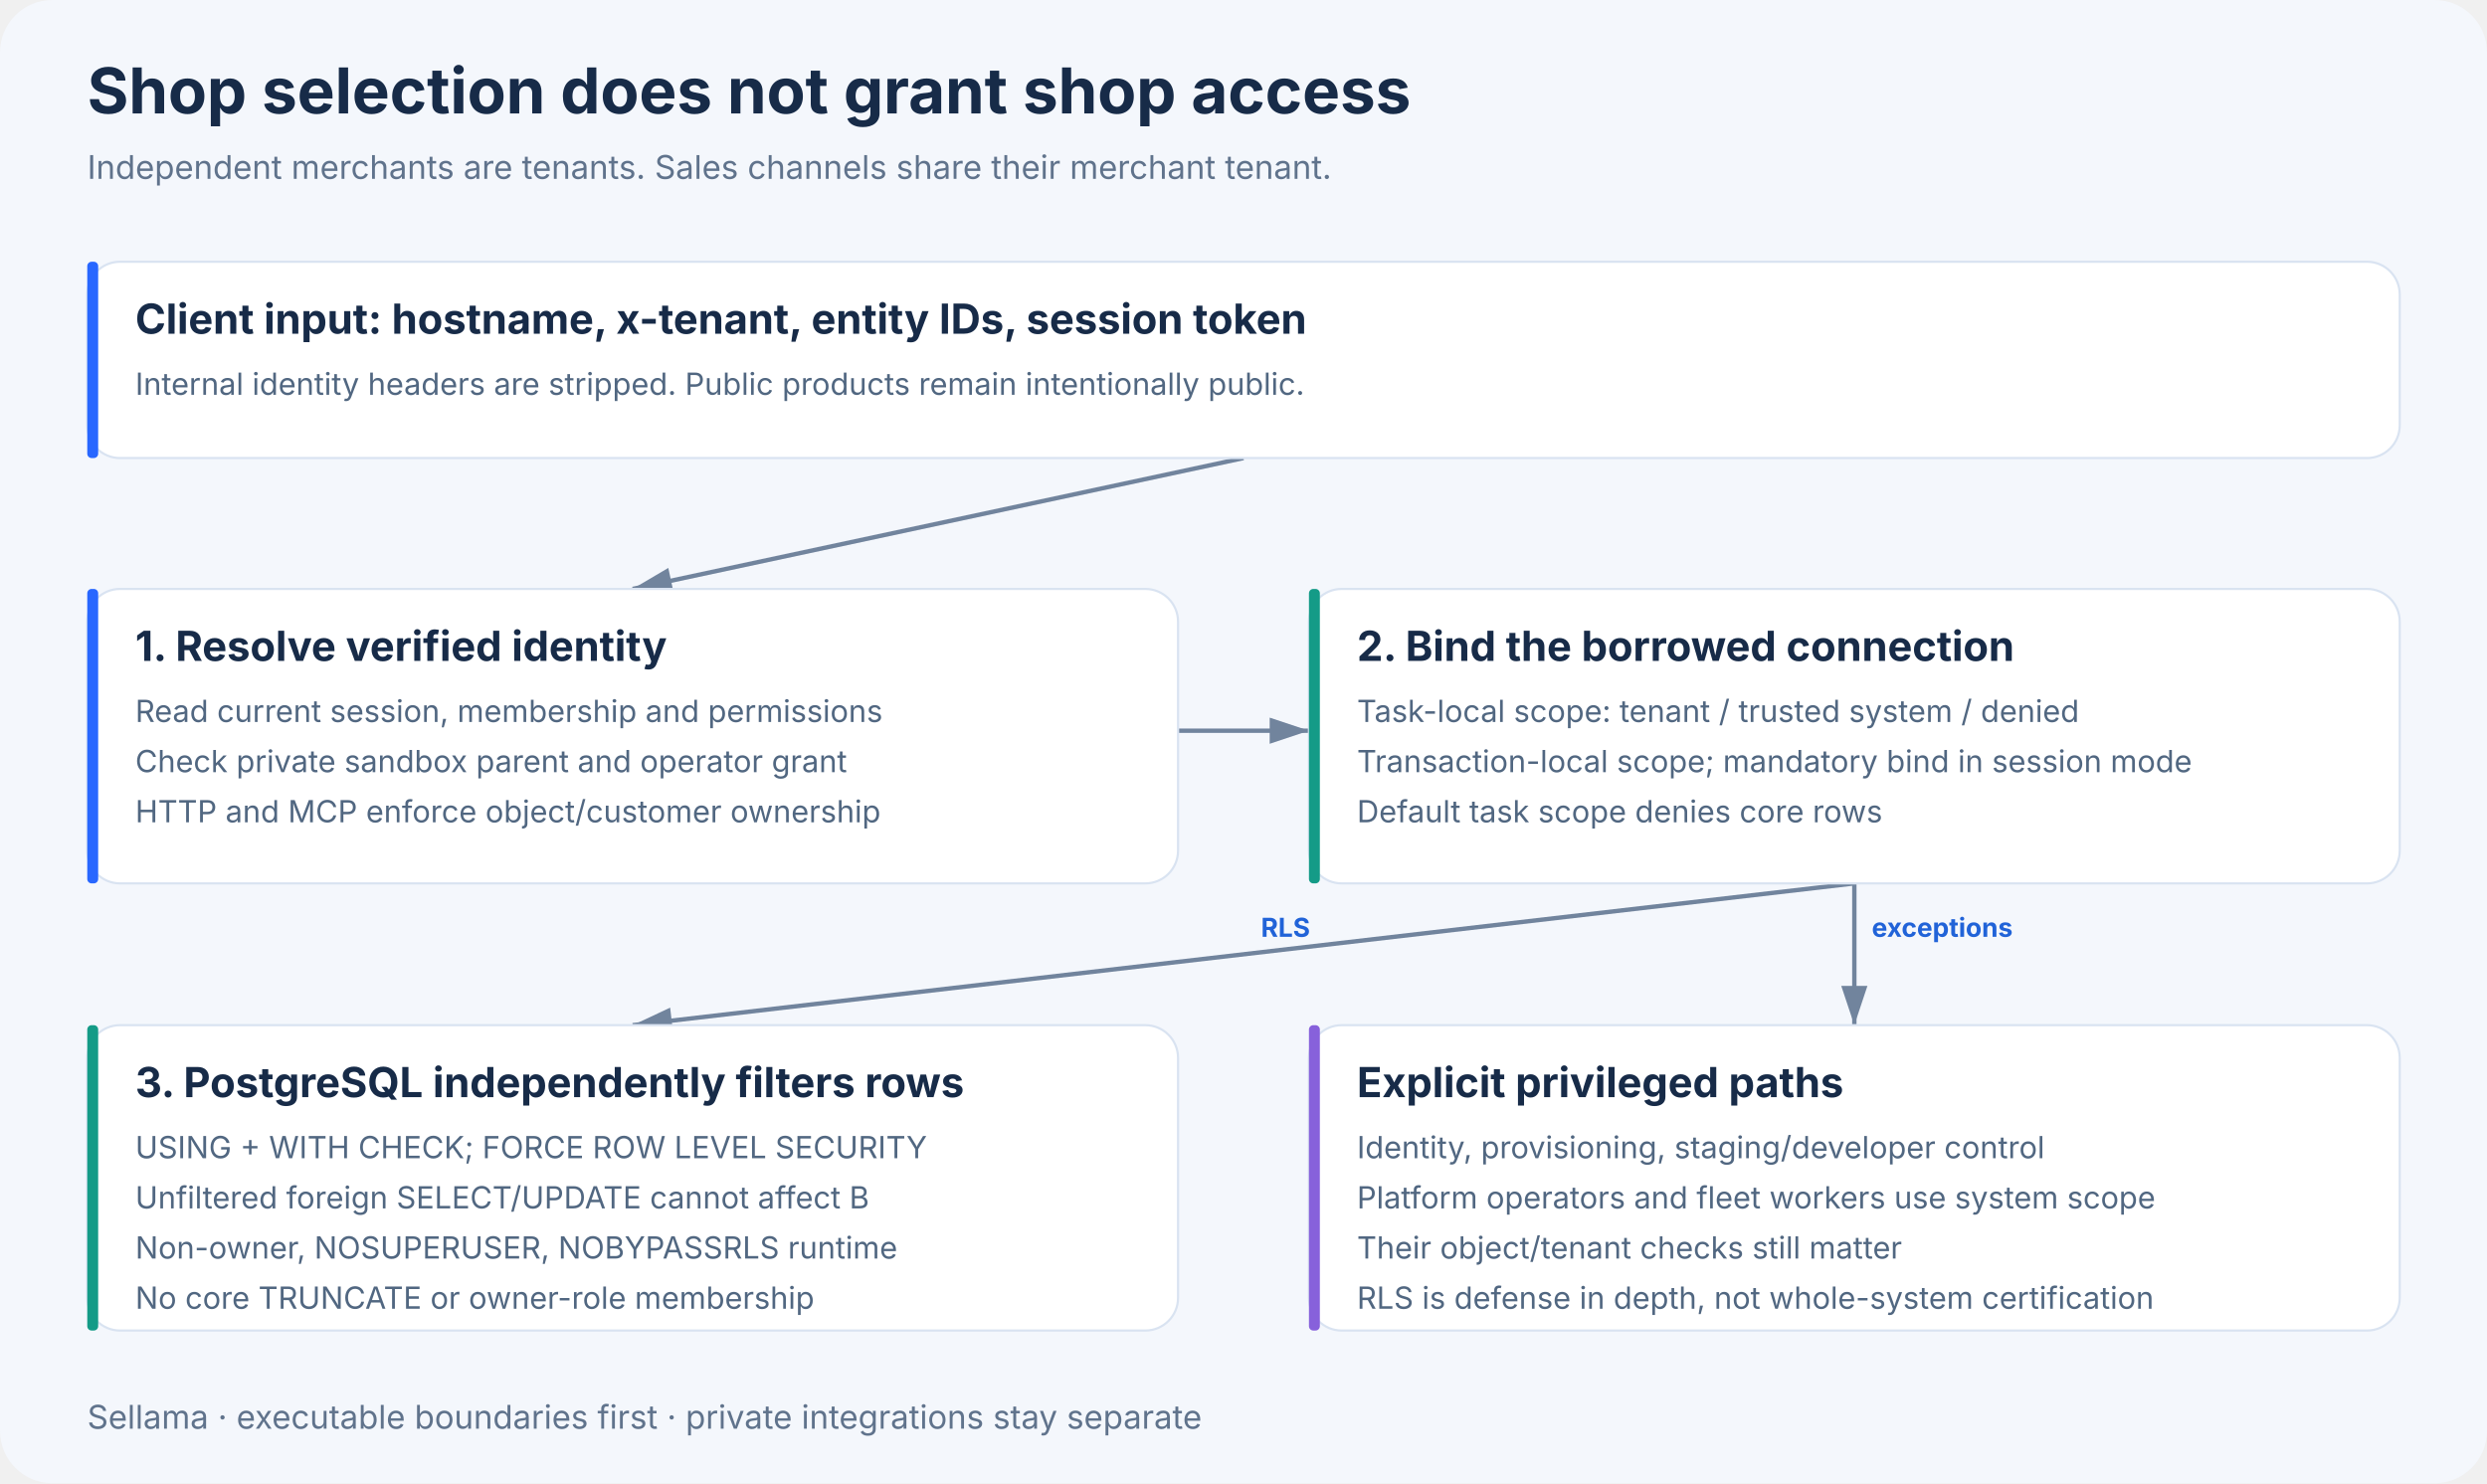
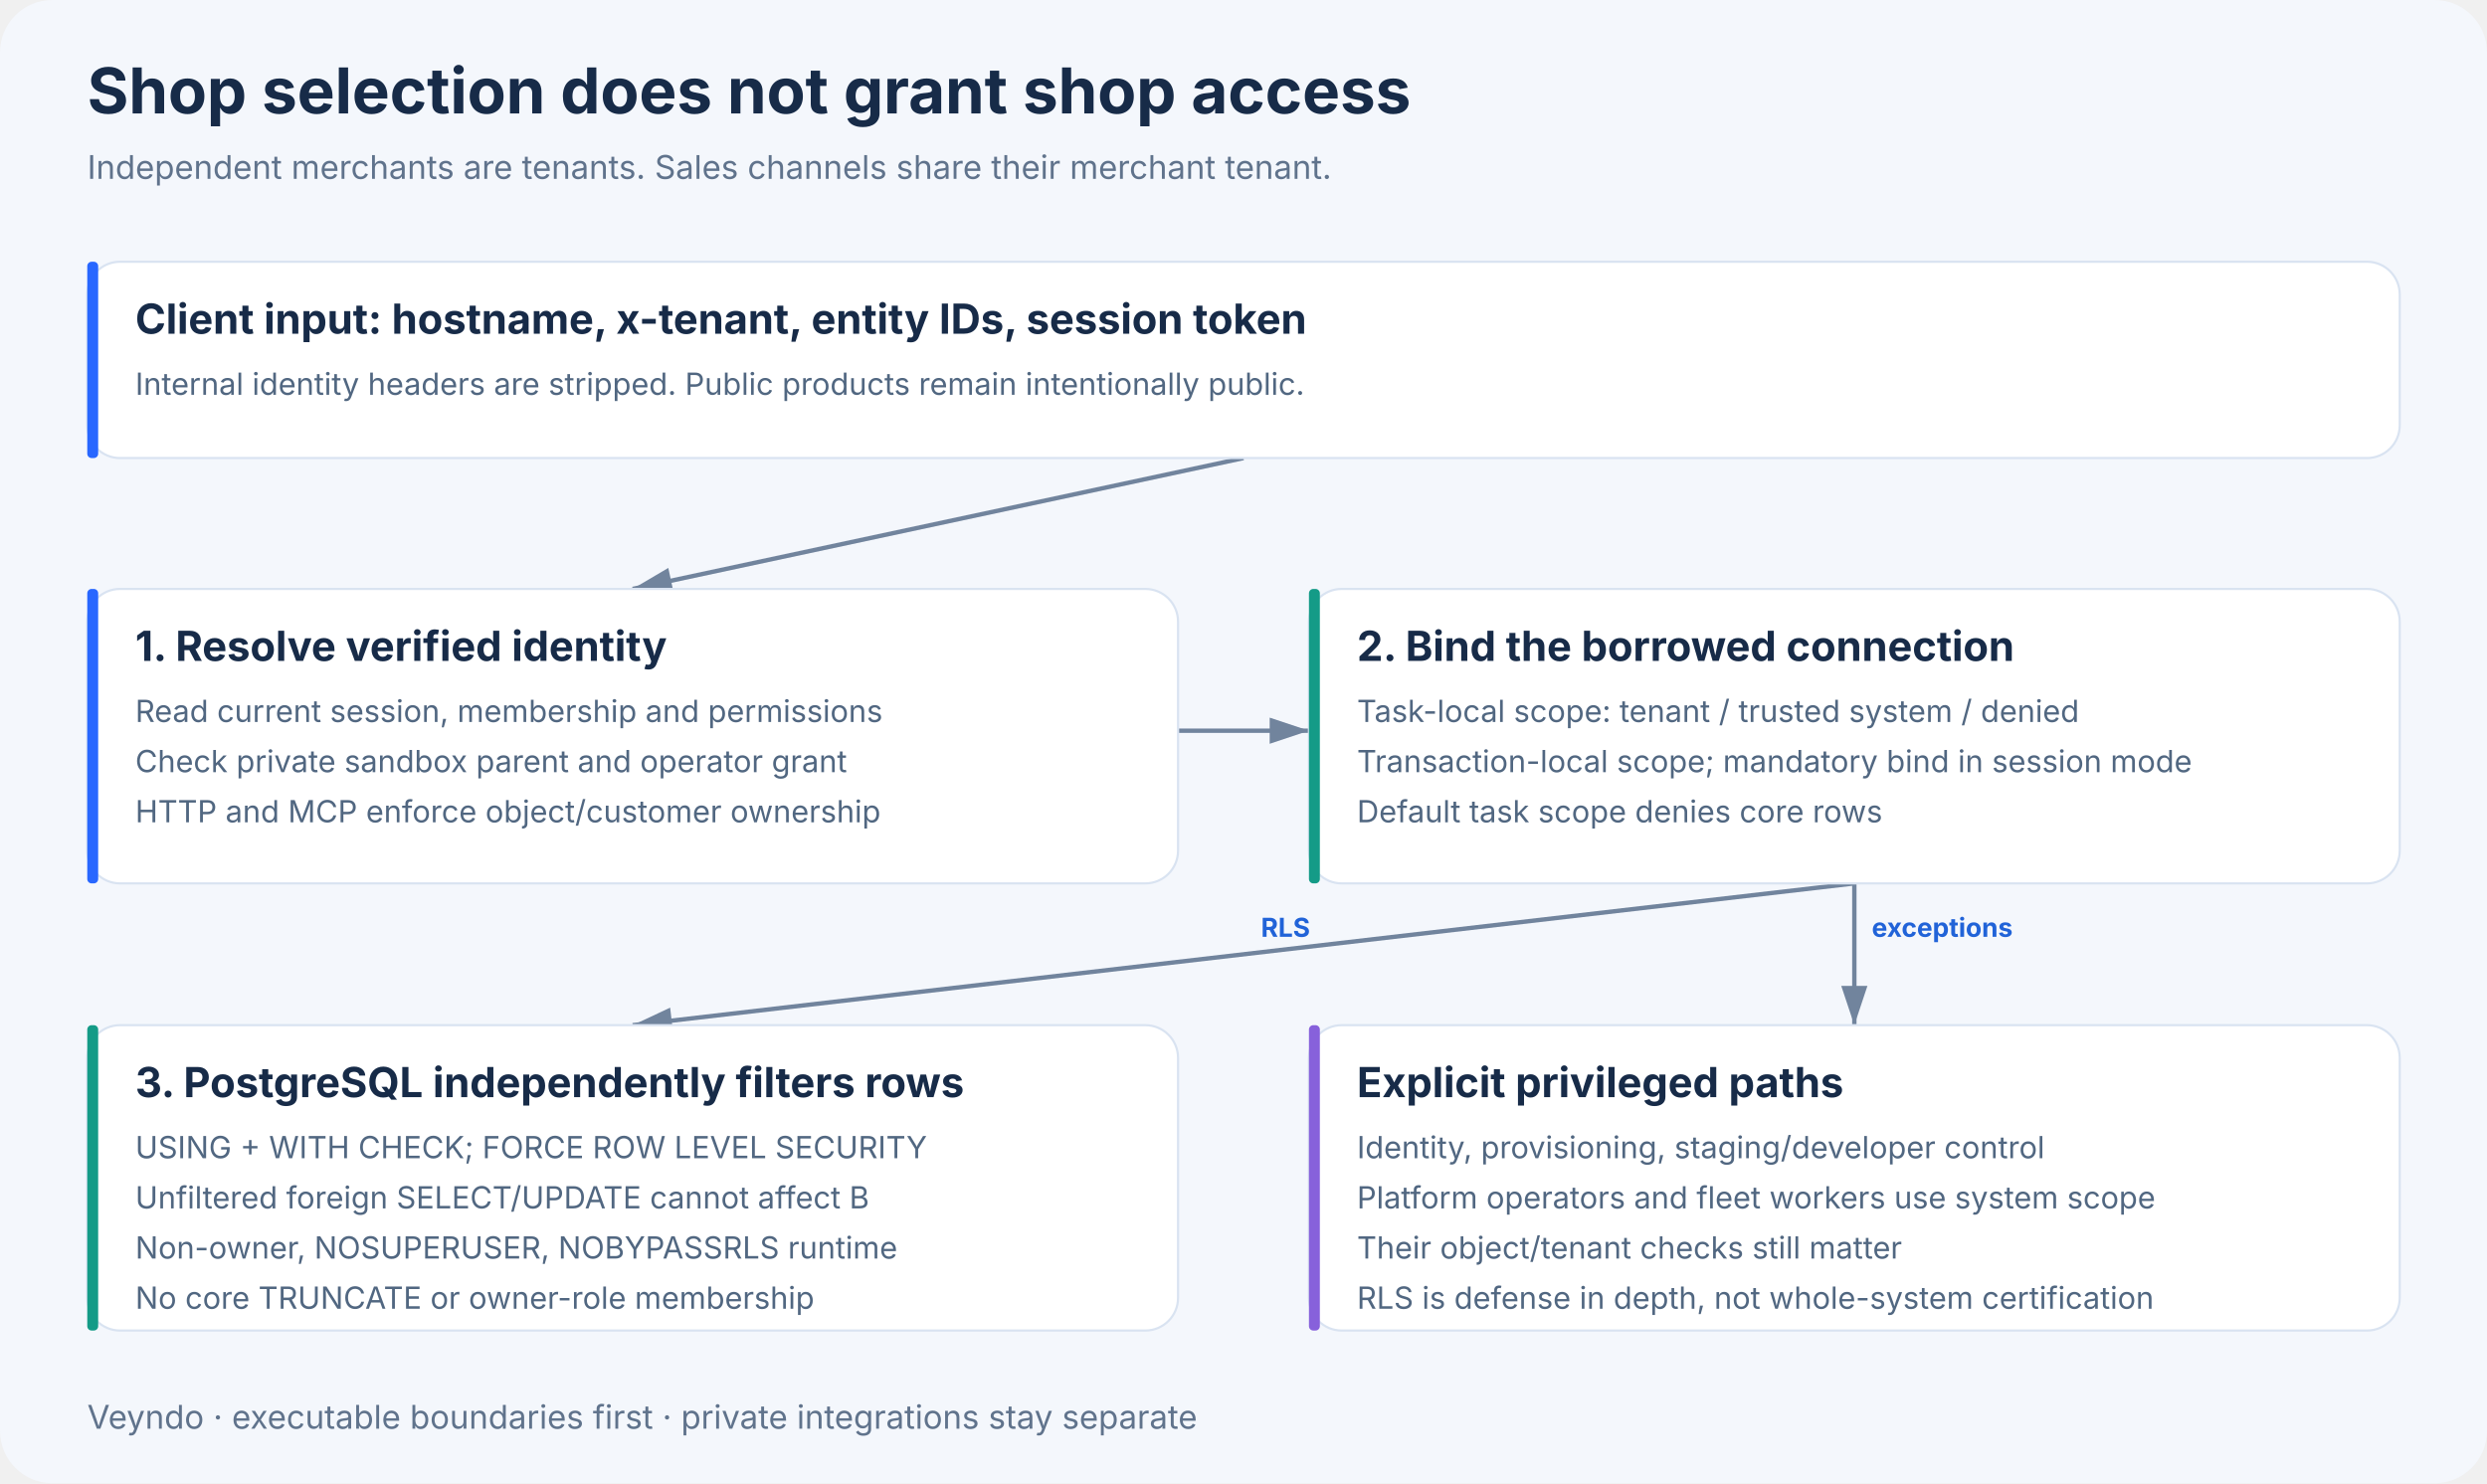
<svg xmlns="http://www.w3.org/2000/svg" viewBox="0 0 1140 680" role="img" aria-labelledby="title description">
  <defs>
    <marker id="arrow" markerWidth="10" markerHeight="10" refX="9" refY="3" orient="auto" markerUnits="strokeWidth">
      <path d="M0,0 L0,6 L9,3 z" fill="#71849d" />
    </marker>
  </defs>
  <rect width="1140" height="680" rx="24" fill="#f4f7fc" />
  <style>text{font-family:Inter,system-ui,sans-serif}.title{font-size:29px;font-weight:700;fill:#172b48}.sub{font-size:15px;fill:#60738c}.head{font-size:19px;font-weight:650;fill:#172b48}.line{font-size:14px;fill:#516781}.tag{font-size:12px;fill:#2163d8;font-weight:650}</style>
  <text x="40" y="52" class="title">Shop selection does not grant shop access</text>
  <text x="40" y="82" class="sub">Independent merchants are tenants. Sales channels share their merchant tenant.</text>
  <path d="M570 210 L290 270" stroke="#71849d" stroke-width="2" fill="none" marker-end="url(#arrow)" />
  <path d="M540 335 L600 335" stroke="#71849d" stroke-width="2" fill="none" marker-end="url(#arrow)" />
  <path d="M850 405 L290 470" stroke="#71849d" stroke-width="2" fill="none" marker-end="url(#arrow)" />
  <text x="578.0" y="429.5" class="tag">RLS</text>
  <path d="M850 405 L850 470" stroke="#71849d" stroke-width="2" fill="none" marker-end="url(#arrow)" />
  <text x="858.0" y="429.5" class="tag">exceptions</text>
  <rect x="40" y="120" width="1060" height="90" rx="15" fill="white" stroke="#d9e3f1" />
  <rect x="40" y="120" width="5" height="90" rx="2" fill="#2867ff" />
  <text x="62" y="153" class="head">Client input: hostname, x-tenant, entity IDs, session token</text>
  <text x="62" y="181" class="line">Internal identity headers are stripped. Public products remain intentionally public.</text>
  <rect x="40" y="270" width="500" height="135" rx="15" fill="white" stroke="#d9e3f1" />
  <rect x="40" y="270" width="5" height="135" rx="2" fill="#2867ff" />
  <text x="62" y="303" class="head">1. Resolve verified identity</text>
  <text x="62" y="331" class="line">Read current session, membership and permissions</text>
  <text x="62" y="354" class="line">Check private sandbox parent and operator grant</text>
  <text x="62" y="377" class="line">HTTP and MCP enforce object/customer ownership</text>
  <rect x="600" y="270" width="500" height="135" rx="15" fill="white" stroke="#d9e3f1" />
  <rect x="600" y="270" width="5" height="135" rx="2" fill="#149b87" />
  <text x="622" y="303" class="head">2. Bind the borrowed connection</text>
  <text x="622" y="331" class="line">Task-local scope: tenant / trusted system / denied</text>
  <text x="622" y="354" class="line">Transaction-local scope; mandatory bind in session mode</text>
  <text x="622" y="377" class="line">Default task scope denies core rows</text>
  <rect x="40" y="470" width="500" height="140" rx="15" fill="white" stroke="#d9e3f1" />
  <rect x="40" y="470" width="5" height="140" rx="2" fill="#149b87" />
  <text x="62" y="503" class="head">3. PostgreSQL independently filters rows</text>
  <text x="62" y="531" class="line">USING + WITH CHECK; FORCE ROW LEVEL SECURITY</text>
  <text x="62" y="554" class="line">Unfiltered foreign SELECT/UPDATE cannot affect B</text>
  <text x="62" y="577" class="line">Non-owner, NOSUPERUSER, NOBYPASSRLS runtime</text>
  <text x="62" y="600" class="line">No core TRUNCATE or owner-role membership</text>
  <rect x="600" y="470" width="500" height="140" rx="15" fill="white" stroke="#d9e3f1" />
  <rect x="600" y="470" width="5" height="140" rx="2" fill="#8761db" />
  <text x="622" y="503" class="head">Explicit privileged paths</text>
  <text x="622" y="531" class="line">Identity, provisioning, staging/developer control</text>
  <text x="622" y="554" class="line">Platform operators and fleet workers use system scope</text>
  <text x="622" y="577" class="line">Their object/tenant checks still matter</text>
  <text x="622" y="600" class="line">RLS is defense in depth, not whole-system certification</text>
-   <text x="40" y="655" class="sub">Sellama · executable boundaries first · private integrations stay separate</text>
+   <text x="40" y="655" class="sub">Veyndo · executable boundaries first · private integrations stay separate</text>
</svg>
